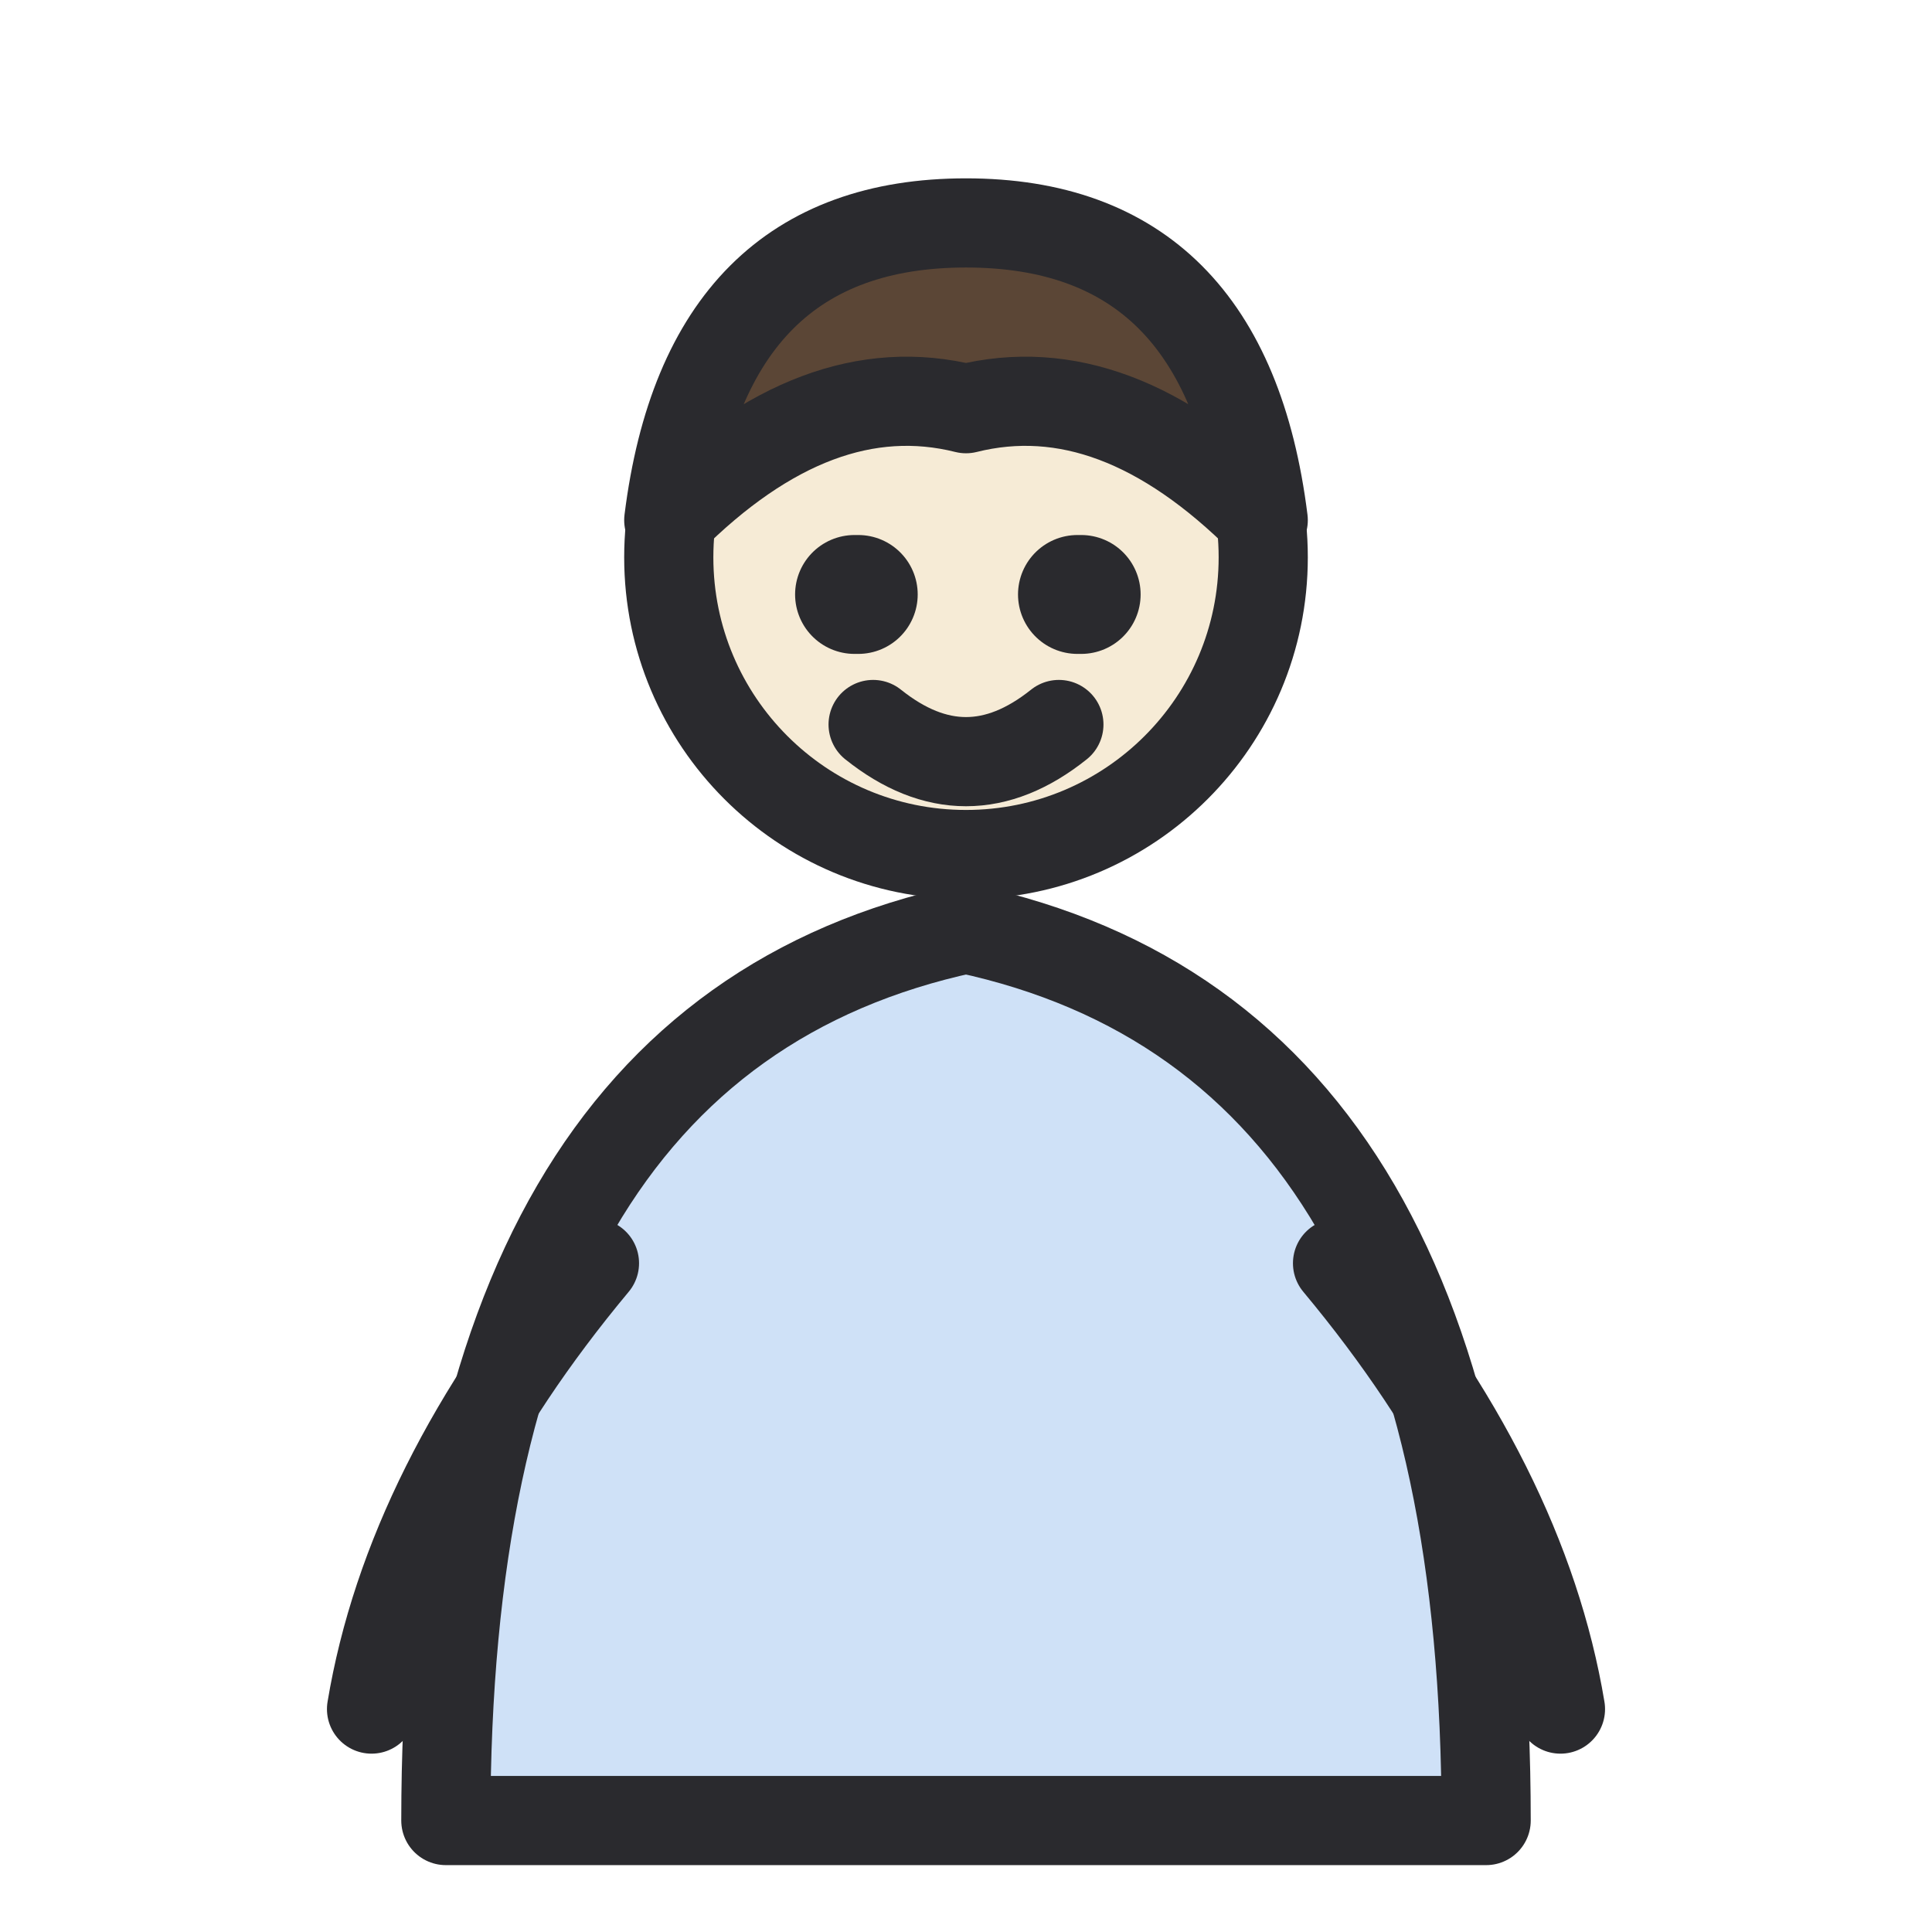
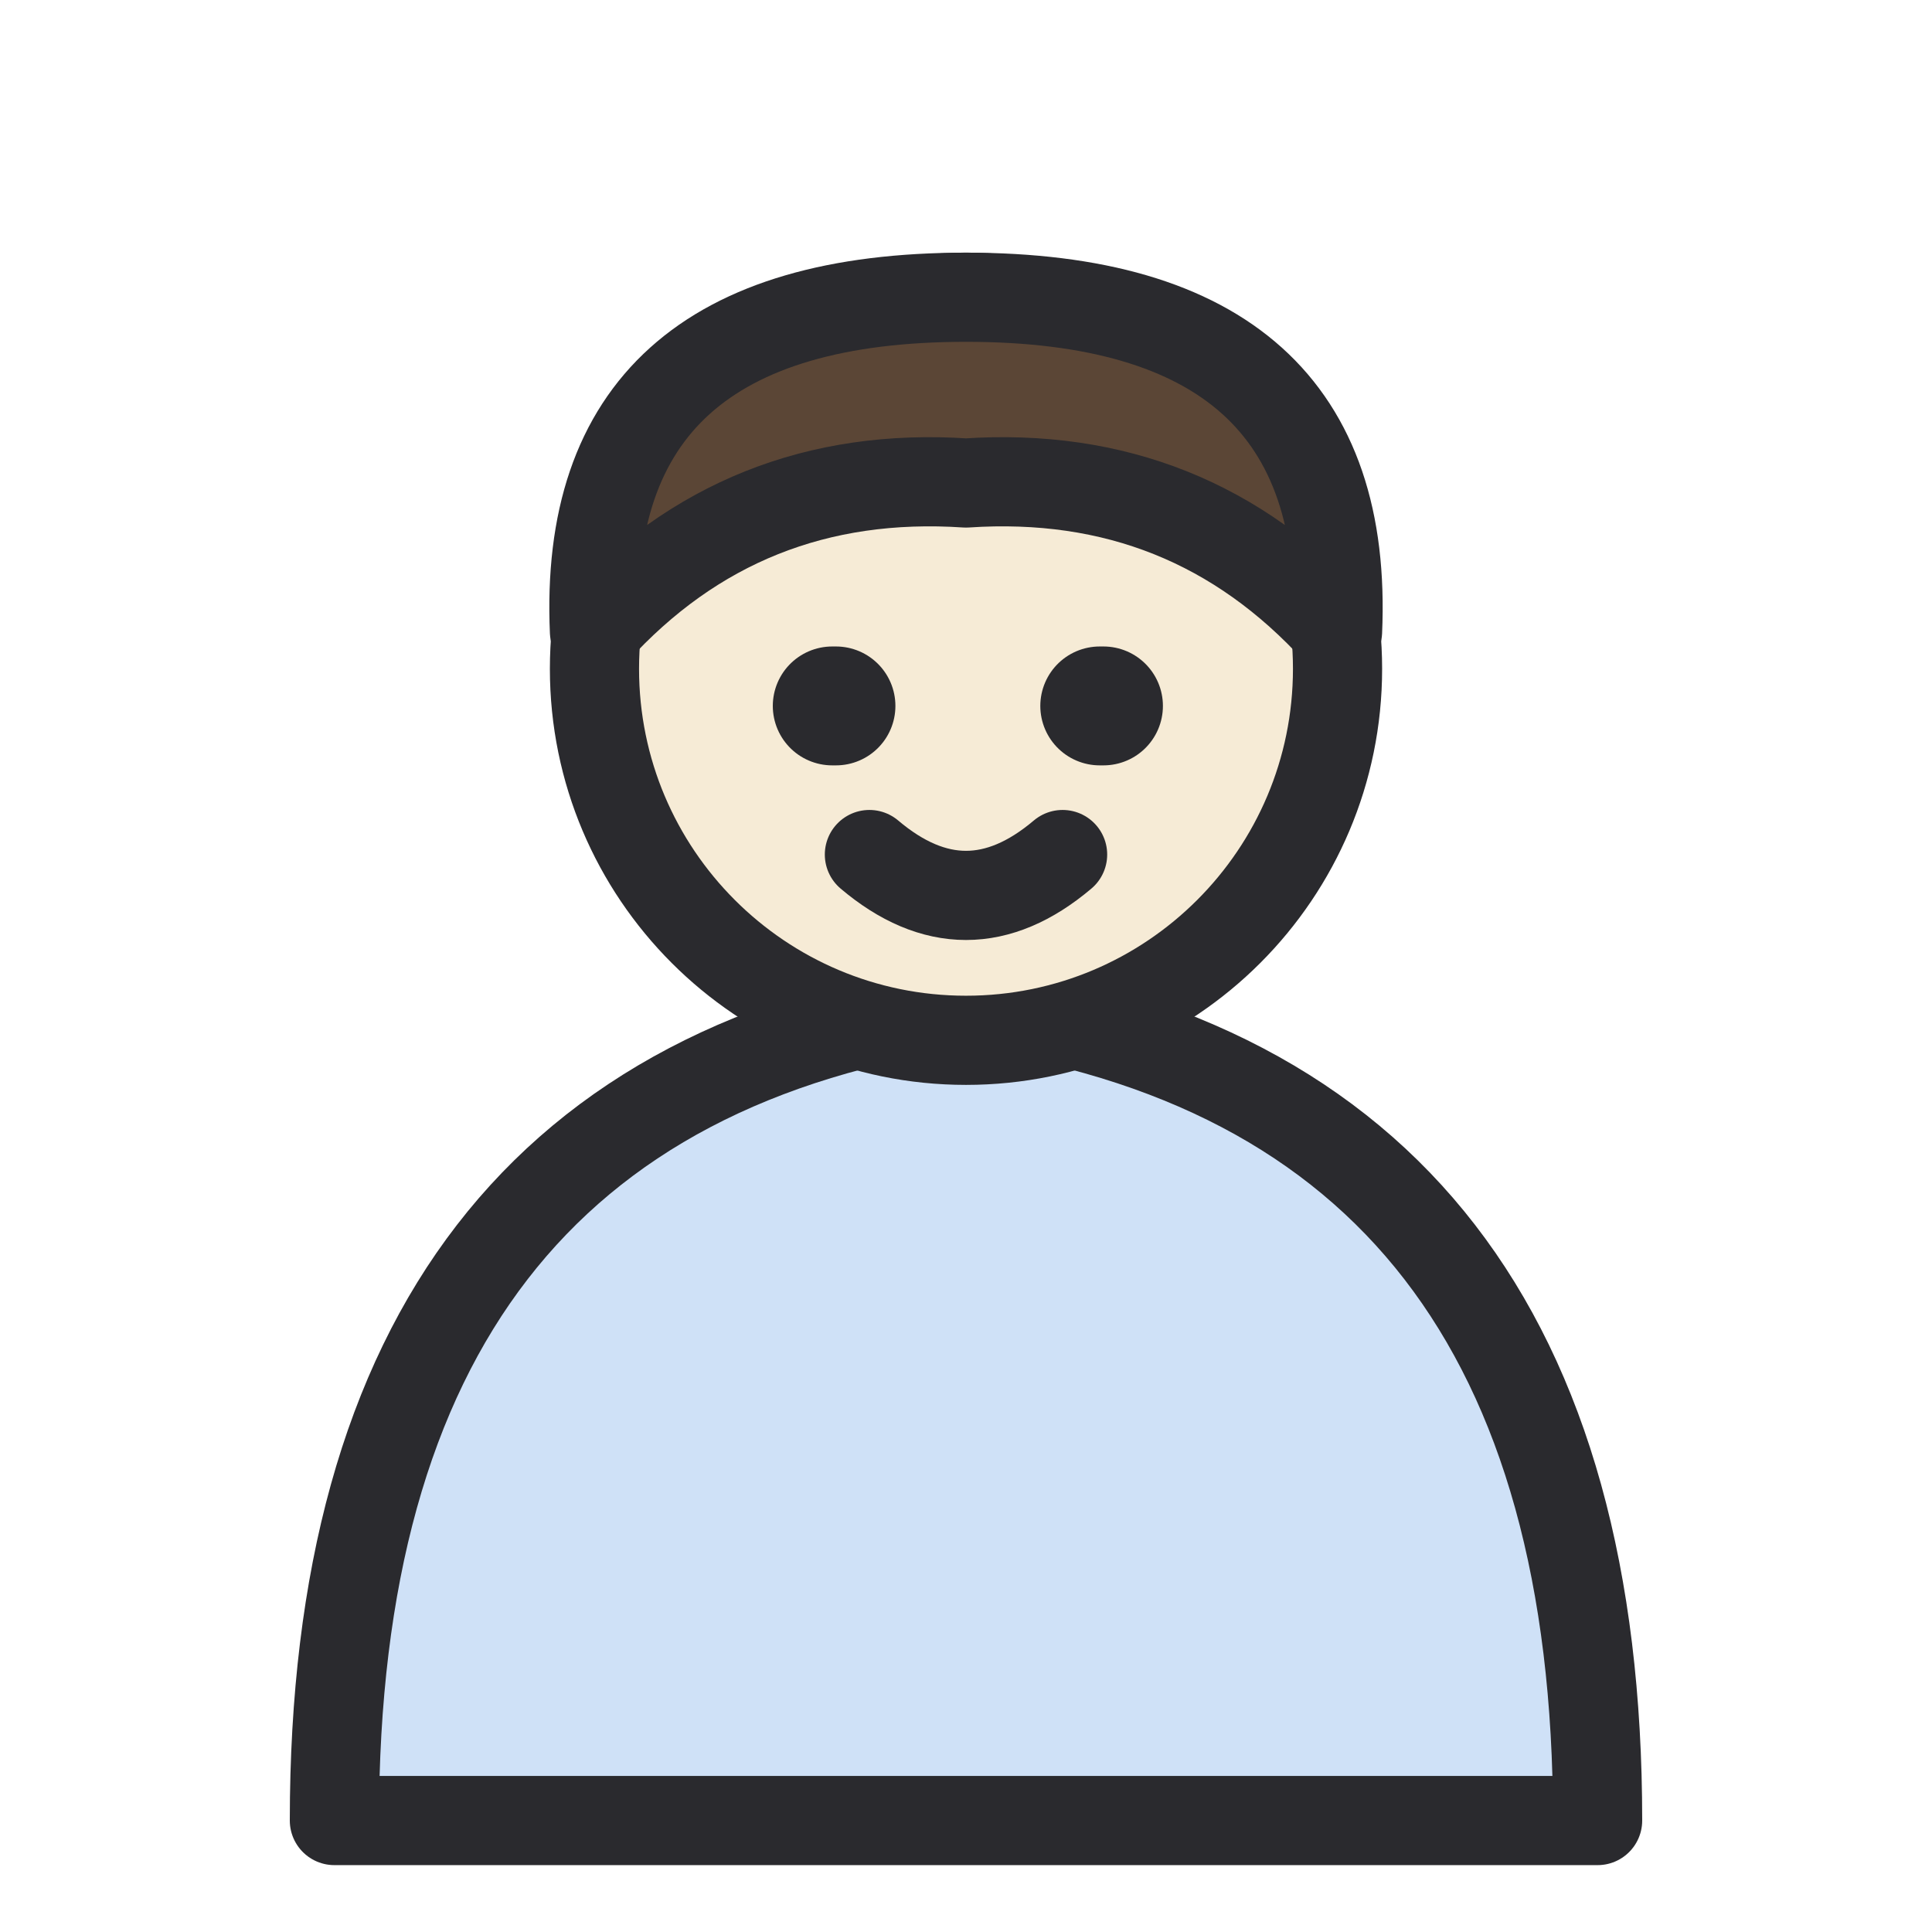
<svg xmlns="http://www.w3.org/2000/svg" viewBox="-2 -2 52 52" width="104" height="104" stroke-linecap="round" stroke-linejoin="round">
-   <path d="M10 47 Q10 26 24 23 Q38 26 38 47 Z" fill="#CFE1F7" stroke="#2A2A2E" stroke-width="2.4" />
-   <path d="M14 32 Q9 38 8 44 M34 32 Q39 38 40 44" fill="none" stroke="#2A2A2E" stroke-width="2.4" />
-   <path d="M16 13 A8 8 0 1 0 32 13 A8 8 0 1 0 16 13 Z" fill="#F6EBD6" stroke="#2A2A2E" stroke-width="2.4" />
-   <path d="M16 12 Q17 4 24 4 Q31 4 32 12 Q28 8 24 9 Q20 8 16 12 Z" fill="#5B4636" stroke="#2A2A2E" stroke-width="2.4" />
-   <path d="M21 14 L21.1 14 M27 14 L27.1 14" fill="none" stroke="#2A2A2E" stroke-width="3.2" />
-   <path d="M21.5 17.5 Q24 19.5 26.5 17.5" fill="none" stroke="#2A2A2E" stroke-width="2.4" />
+   <path d="M7 47 Q7 27.4 24 25 Q41 27.4 41 47 Z" fill="#CFE1F7" stroke="#2A2A2E" stroke-width="2.4" />
+   <circle cx="24" cy="16" r="10" fill="#F6EBD6" stroke="#2A2A2E" stroke-width="2.4" />
+   <path d="M20.4 17 L20.5 17" fill="none" stroke="#2A2A2E" stroke-width="3.2" />
+   <path d="M27.6 17 L27.7 17" fill="none" stroke="#2A2A2E" stroke-width="3.2" />
+   <path d="M21.4 21 Q24 23.2 26.6 21" fill="none" stroke="#2A2A2E" stroke-width="2.4" />
+   <path d="M14 15 Q13.6 6 24 6 Q34.4 6 34 15 Q30 10.6 24 11 Q18 10.6 14 15 Z" fill="#5B4636" stroke="#2A2A2E" stroke-width="2.4" />
</svg>
